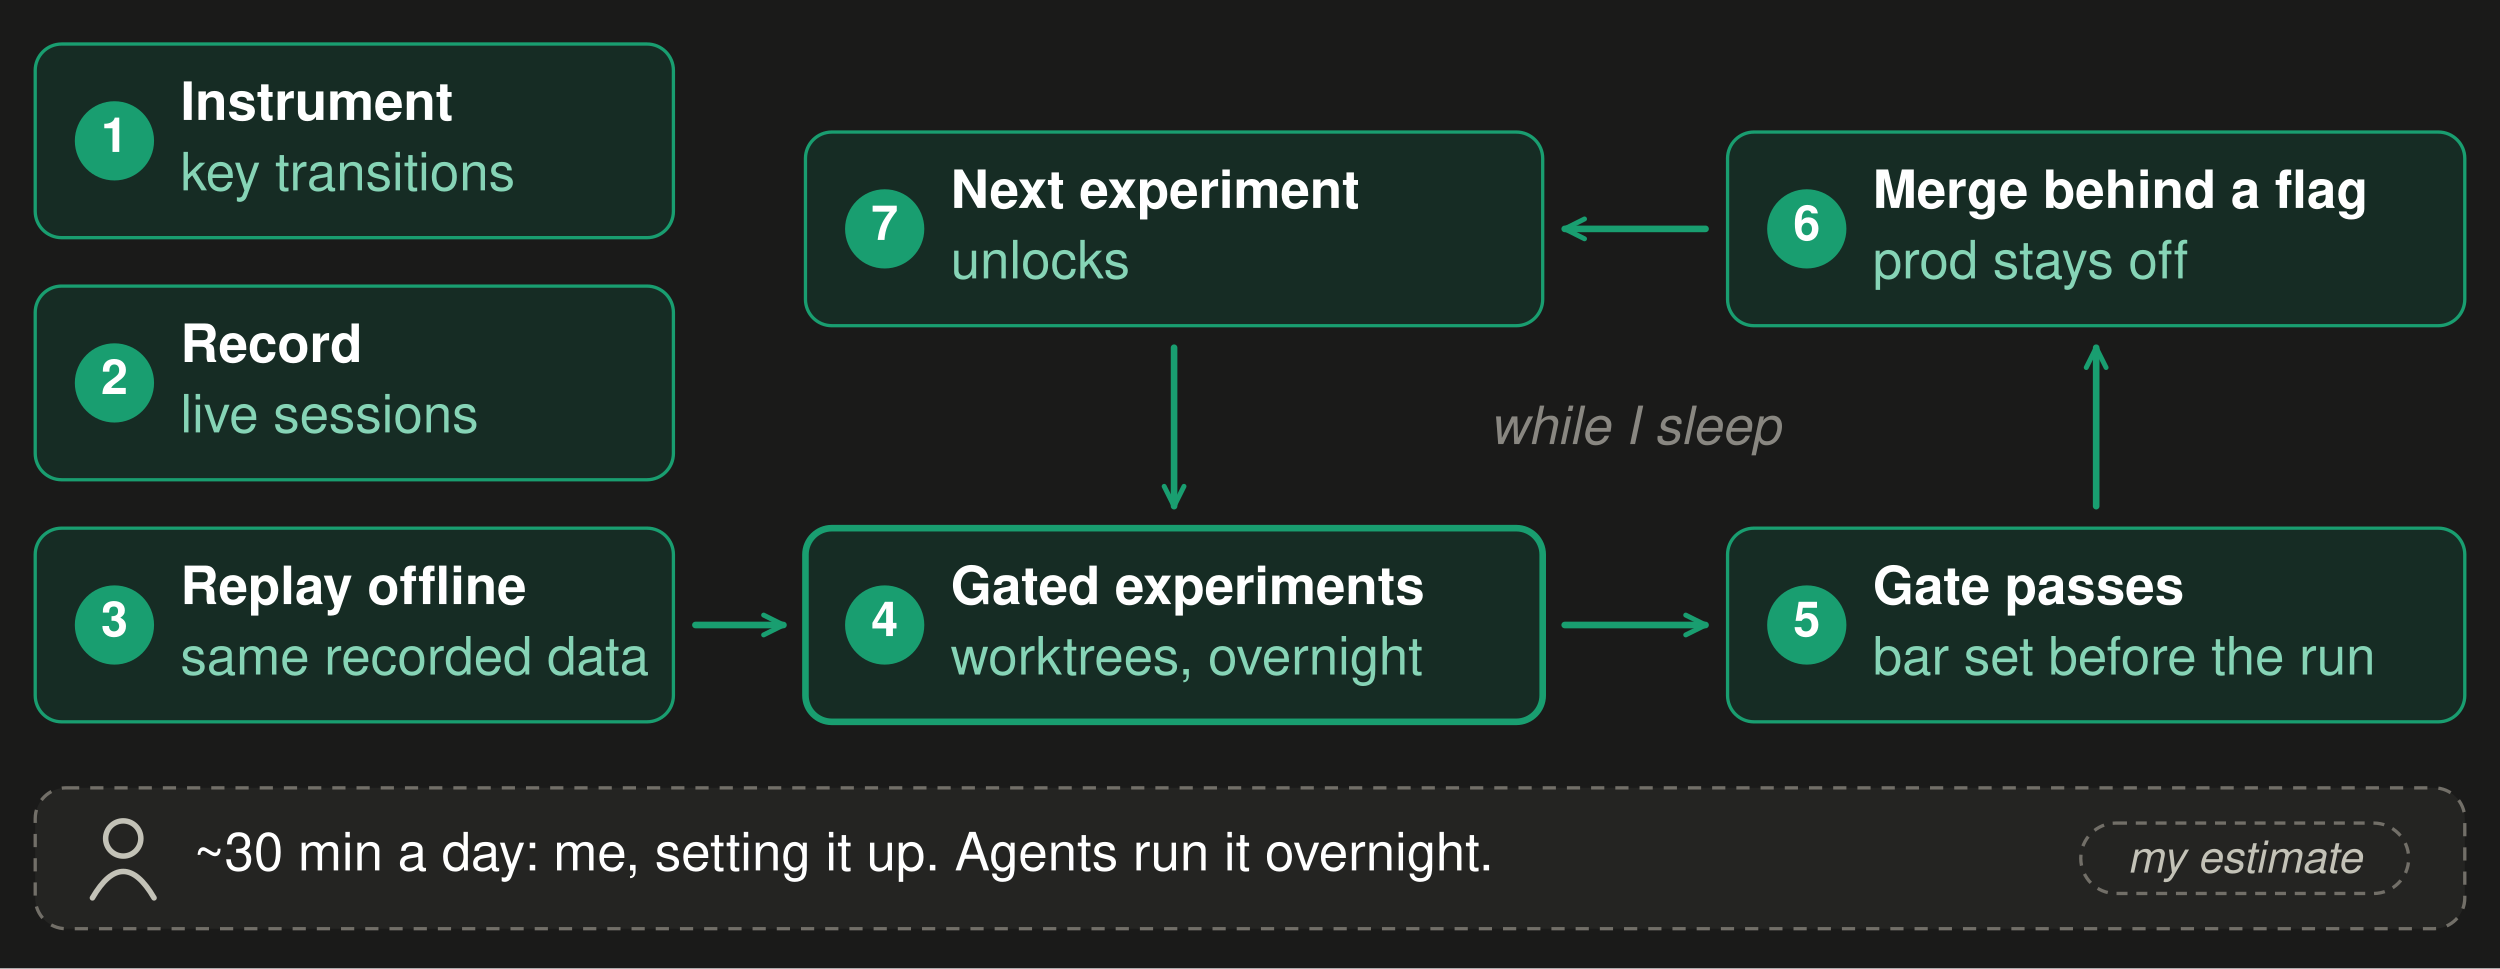
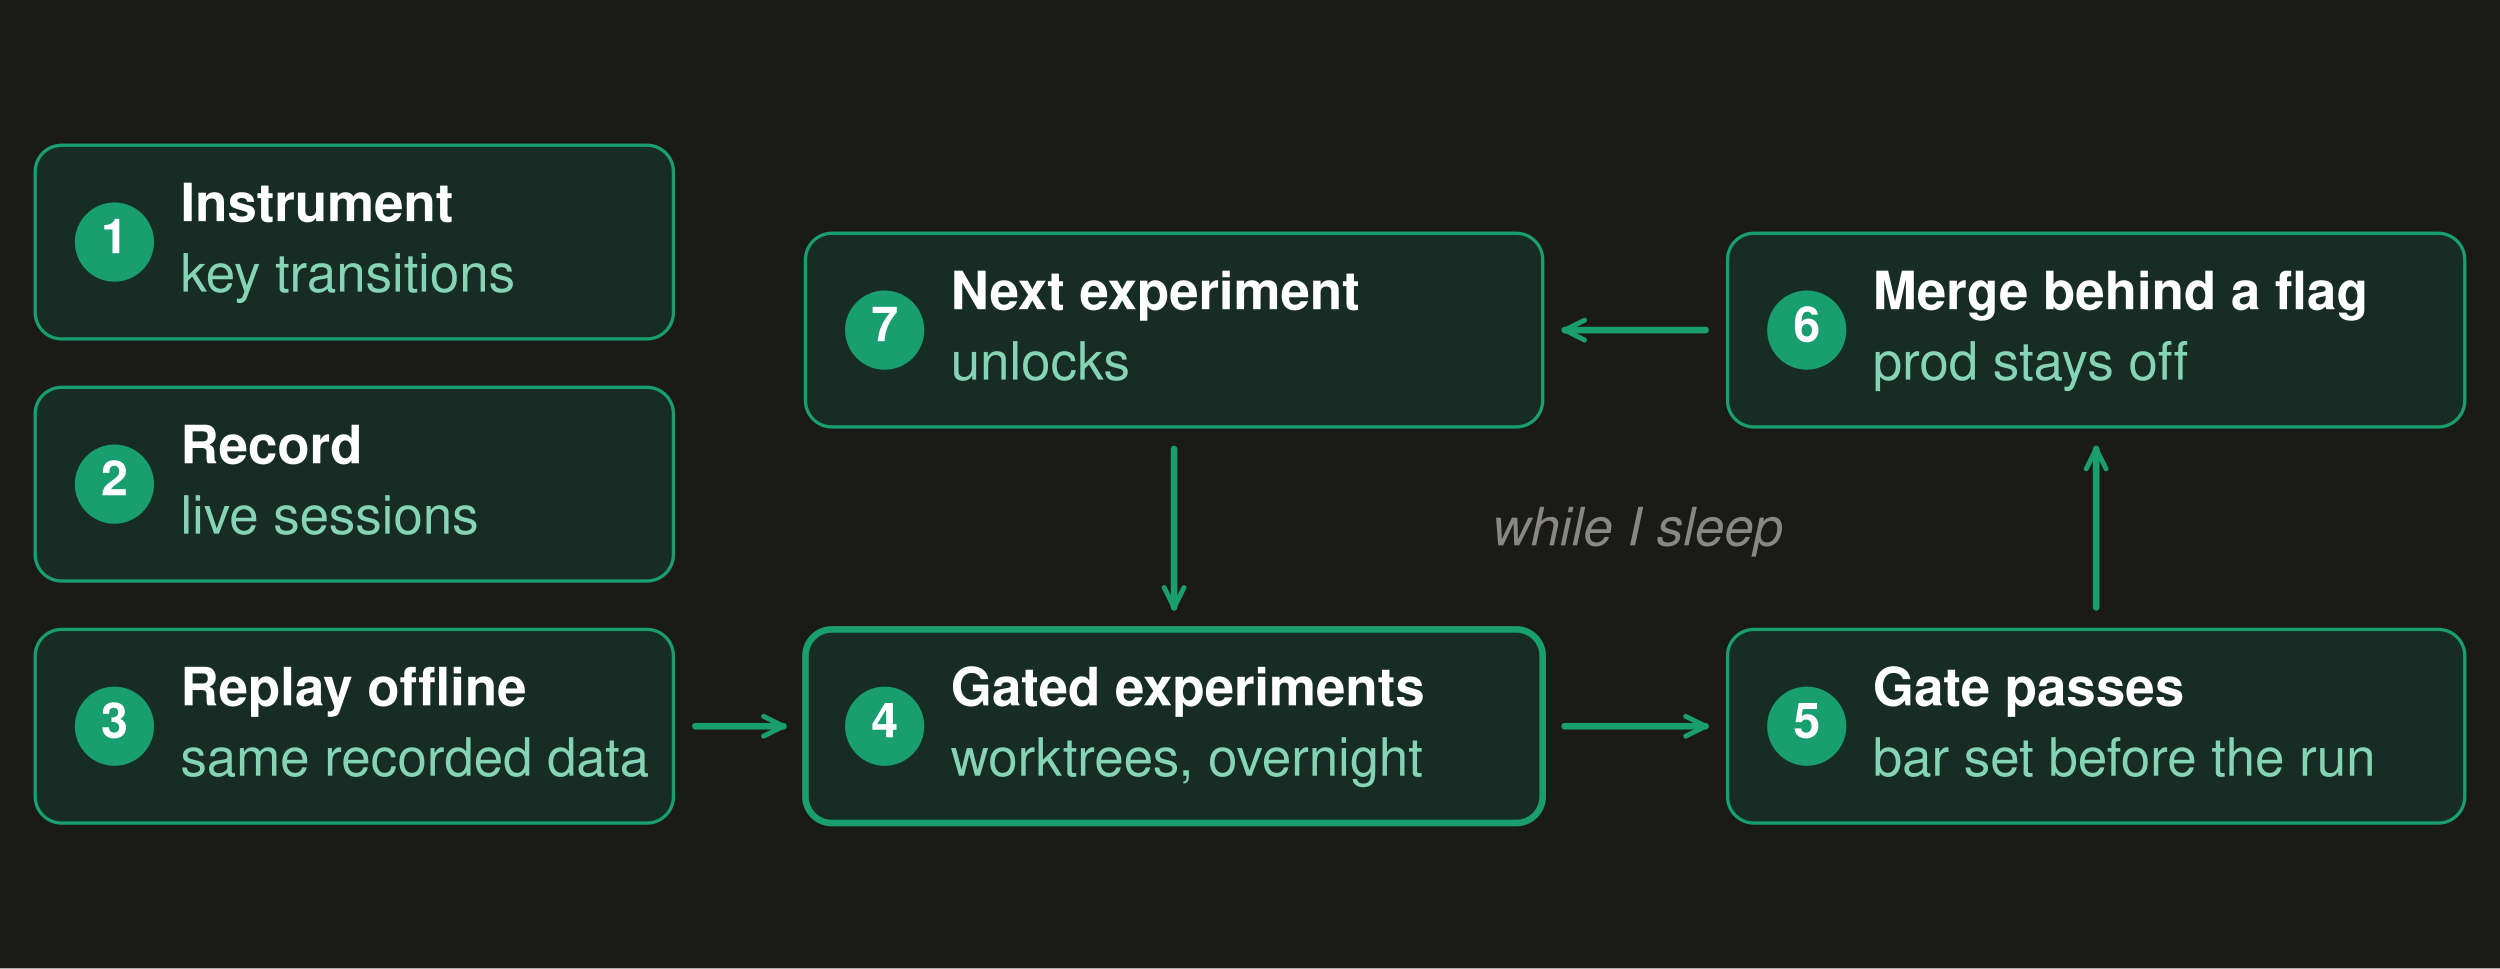
<svg xmlns="http://www.w3.org/2000/svg" viewBox="0 0 1136 440" width="1136" height="440" role="img" aria-labelledby="t d" style="font-family:system-ui, -apple-system, 'Segoe UI', Helvetica, Arial, sans-serif">
  <defs>
    <marker id="ah-green" viewBox="0 0 12 12" refX="10" refY="6" markerWidth="13.5" markerHeight="13.5" markerUnits="userSpaceOnUse" orient="auto-start-reverse">
      <path d="M2 2 L10 6 L2 10" fill="none" data-stroke-role="compute-line" stroke="#199e70" stroke-width="2" stroke-linecap="round" stroke-linejoin="round" />
    </marker>
  </defs>
  <rect x="0" y="0" width="1136" height="440" data-fill-role="canvas" fill="#1a1a19" />
-   <rect x="16" y="20" width="290" height="88" rx="12" data-fill-role="compute-fill" fill="#162c24" data-stroke-role="compute-line" stroke="#199e70" stroke-width="1.5" data-layout-group="es" data-distribution="equal-gap" data-axis="y" data-group-count="3" data-gap-tol="1" data-layout-item="es" />
-   <circle cx="52" cy="64" r="18" data-fill-role="compute-line" fill="#199e70" />
-   <text x="52" y="64" font-size="22" font-weight="700" text-anchor="middle" dominant-baseline="central" data-fill-role="on-focus" fill="#ffffff">1</text>
-   <text x="82" y="49" font-size="24" font-weight="700" text-anchor="start" dominant-baseline="central" data-fill-role="ink" fill="#ffffff">Instrument</text>
-   <text x="82" y="81" font-size="24" text-anchor="start" dominant-baseline="central" data-fill-role="compute-ink" fill="#86d4b6">key transitions</text>
-   <rect x="16" y="130" width="290" height="88" rx="12" data-fill-role="compute-fill" fill="#162c24" data-stroke-role="compute-line" stroke="#199e70" stroke-width="1.5" data-layout-item="es" />
-   <circle cx="52" cy="174" r="18" data-fill-role="compute-line" fill="#199e70" />
-   <text x="52" y="174" font-size="22" font-weight="700" text-anchor="middle" dominant-baseline="central" data-fill-role="on-focus" fill="#ffffff">2</text>
-   <text x="82" y="159" font-size="24" font-weight="700" text-anchor="start" dominant-baseline="central" data-fill-role="ink" fill="#ffffff">Record</text>
-   <text x="82" y="191" font-size="24" text-anchor="start" dominant-baseline="central" data-fill-role="compute-ink" fill="#86d4b6">live sessions</text>
-   <rect x="16" y="240" width="290" height="88" rx="12" data-fill-role="compute-fill" fill="#162c24" data-stroke-role="compute-line" stroke="#199e70" stroke-width="1.5" data-layout-item="es" />
-   <circle cx="52" cy="284" r="18" data-fill-role="compute-line" fill="#199e70" />
-   <text x="52" y="284" font-size="22" font-weight="700" text-anchor="middle" dominant-baseline="central" data-fill-role="on-focus" fill="#ffffff">3</text>
-   <text x="82" y="269" font-size="24" font-weight="700" text-anchor="start" dominant-baseline="central" data-fill-role="ink" fill="#ffffff">Replay offline</text>
-   <text x="82" y="301" font-size="24" text-anchor="start" dominant-baseline="central" data-fill-role="compute-ink" fill="#86d4b6">same recorded data</text>
-   <rect x="366" y="240" width="335" height="88" rx="12" data-fill-role="compute-fill" fill="#162c24" data-stroke-role="compute-line" stroke="#199e70" stroke-width="3" />
-   <circle cx="402" cy="284" r="18" data-fill-role="compute-line" fill="#199e70" />
-   <text x="402" y="284" font-size="22" font-weight="700" text-anchor="middle" dominant-baseline="central" data-fill-role="on-focus" fill="#ffffff">4</text>
-   <text x="432" y="269" font-size="24" font-weight="700" text-anchor="start" dominant-baseline="central" data-fill-role="ink" fill="#ffffff">Gated experiments</text>
-   <text x="432" y="301" font-size="24" text-anchor="start" dominant-baseline="central" data-fill-role="compute-ink" fill="#86d4b6">worktrees, overnight</text>
-   <rect x="785" y="240" width="335" height="88" rx="12" data-fill-role="compute-fill" fill="#162c24" data-stroke-role="compute-line" stroke="#199e70" stroke-width="1.5" />
-   <circle cx="821" cy="284" r="18" data-fill-role="compute-line" fill="#199e70" />
-   <text x="821" y="284" font-size="22" font-weight="700" text-anchor="middle" dominant-baseline="central" data-fill-role="on-focus" fill="#ffffff">5</text>
-   <text x="851" y="269" font-size="24" font-weight="700" text-anchor="start" dominant-baseline="central" data-fill-role="ink" fill="#ffffff">Gate passes</text>
-   <text x="851" y="301" font-size="24" text-anchor="start" dominant-baseline="central" data-fill-role="compute-ink" fill="#86d4b6">bar set before the run</text>
-   <rect x="785" y="60" width="335" height="88" rx="12" data-fill-role="compute-fill" fill="#162c24" data-stroke-role="compute-line" stroke="#199e70" stroke-width="1.5" />
-   <circle cx="821" cy="104" r="18" data-fill-role="compute-line" fill="#199e70" />
-   <text x="821" y="104" font-size="22" font-weight="700" text-anchor="middle" dominant-baseline="central" data-fill-role="on-focus" fill="#ffffff">6</text>
-   <text x="851" y="89" font-size="24" font-weight="700" text-anchor="start" dominant-baseline="central" data-fill-role="ink" fill="#ffffff">Merge behind a flag</text>
-   <text x="851" y="121" font-size="24" text-anchor="start" dominant-baseline="central" data-fill-role="compute-ink" fill="#86d4b6">prod stays off</text>
-   <rect x="366" y="60" width="335" height="88" rx="12" data-fill-role="compute-fill" fill="#162c24" data-stroke-role="compute-line" stroke="#199e70" stroke-width="1.5" />
-   <circle cx="402" cy="104" r="18" data-fill-role="compute-line" fill="#199e70" />
-   <text x="402" y="104" font-size="22" font-weight="700" text-anchor="middle" dominant-baseline="central" data-fill-role="on-focus" fill="#ffffff">7</text>
-   <text x="432" y="89" font-size="24" font-weight="700" text-anchor="start" dominant-baseline="central" data-fill-role="ink" fill="#ffffff">Next experiment</text>
-   <text x="432" y="121" font-size="24" text-anchor="start" dominant-baseline="central" data-fill-role="compute-ink" fill="#86d4b6">unlocks</text>
-   <path d="M316 284 L356 284" fill="none" data-stroke-role="compute-line" stroke="#199e70" stroke-width="3" stroke-linecap="round" marker-end="url(#ah-green)" />
-   <path d="M711 284 L775 284" fill="none" data-stroke-role="compute-line" stroke="#199e70" stroke-width="3" stroke-linecap="round" marker-end="url(#ah-green)" />
-   <path d="M952.5 230 L952.5 158" fill="none" data-stroke-role="compute-line" stroke="#199e70" stroke-width="3" stroke-linecap="round" marker-end="url(#ah-green)" />
-   <path d="M775 104 L711 104" fill="none" data-stroke-role="compute-line" stroke="#199e70" stroke-width="3" stroke-linecap="round" marker-end="url(#ah-green)" />
-   <path d="M533.5 158 L533.5 230" fill="none" data-stroke-role="compute-line" stroke="#199e70" stroke-width="3" stroke-linecap="round" marker-end="url(#ah-green)" />
-   <text x="743" y="194" font-size="24" font-style="italic" text-anchor="middle" dominant-baseline="central" data-fill-role="muted" fill="#898781">while I sleep</text>
-   <rect x="16" y="358" width="1104" height="64" rx="14" data-fill-role="surface" fill="#242422" data-stroke-role="data-line" stroke="#726f68" stroke-width="1.5" stroke-dasharray="6 5" />
-   <circle cx="56" cy="381" r="8" fill="none" data-stroke-role="ink" stroke="#c3c2b7" stroke-width="2.5" />
-   <path d="M42 408 Q56 384 70 408" fill="none" data-stroke-role="ink" stroke="#c3c2b7" stroke-width="2.5" stroke-linecap="round" />
-   <text x="88" y="390" font-size="24" text-anchor="start" dominant-baseline="central" data-fill-role="ink" fill="#ffffff">~30 min a day: me, setting it up. Agents run it overnight.</text>
-   <rect x="945.5" y="374" width="149" height="32" rx="16" data-fill-role="surface" fill="#242422" data-stroke-role="data-line" stroke="#726f68" stroke-width="1.5" stroke-dasharray="5 4" />
-   <text x="1020" y="390" font-size="20" font-style="italic" text-anchor="middle" dominant-baseline="central" data-fill-role="ink" fill="#c3c2b7">my estimate</text>
+   <rect x="16" y="66" width="290" height="88" rx="12" data-fill-role="compute-fill" fill="#162c24" data-stroke-role="compute-line" stroke="#199e70" stroke-width="1.5" data-layout-group="es" data-distribution="equal-gap" data-axis="y" data-group-count="3" data-gap-tol="1" data-layout-item="es" />
+   <circle cx="52" cy="110" r="18" data-fill-role="compute-line" fill="#199e70" />
+   <text x="52" y="110" font-size="22" font-weight="700" text-anchor="middle" dominant-baseline="central" data-fill-role="on-focus" fill="#ffffff">1</text>
+   <text x="82" y="95" font-size="24" font-weight="700" text-anchor="start" dominant-baseline="central" data-fill-role="ink" fill="#ffffff">Instrument</text>
+   <text x="82" y="127" font-size="24" text-anchor="start" dominant-baseline="central" data-fill-role="compute-ink" fill="#86d4b6">key transitions</text>
+   <rect x="16" y="176" width="290" height="88" rx="12" data-fill-role="compute-fill" fill="#162c24" data-stroke-role="compute-line" stroke="#199e70" stroke-width="1.5" data-layout-item="es" />
+   <circle cx="52" cy="220" r="18" data-fill-role="compute-line" fill="#199e70" />
+   <text x="52" y="220" font-size="22" font-weight="700" text-anchor="middle" dominant-baseline="central" data-fill-role="on-focus" fill="#ffffff">2</text>
+   <text x="82" y="205" font-size="24" font-weight="700" text-anchor="start" dominant-baseline="central" data-fill-role="ink" fill="#ffffff">Record</text>
+   <text x="82" y="237" font-size="24" text-anchor="start" dominant-baseline="central" data-fill-role="compute-ink" fill="#86d4b6">live sessions</text>
+   <rect x="16" y="286" width="290" height="88" rx="12" data-fill-role="compute-fill" fill="#162c24" data-stroke-role="compute-line" stroke="#199e70" stroke-width="1.5" data-layout-item="es" />
+   <circle cx="52" cy="330" r="18" data-fill-role="compute-line" fill="#199e70" />
+   <text x="52" y="330" font-size="22" font-weight="700" text-anchor="middle" dominant-baseline="central" data-fill-role="on-focus" fill="#ffffff">3</text>
+   <text x="82" y="315" font-size="24" font-weight="700" text-anchor="start" dominant-baseline="central" data-fill-role="ink" fill="#ffffff">Replay offline</text>
+   <text x="82" y="347" font-size="24" text-anchor="start" dominant-baseline="central" data-fill-role="compute-ink" fill="#86d4b6">same recorded data</text>
+   <rect x="366" y="286" width="335" height="88" rx="12" data-fill-role="compute-fill" fill="#162c24" data-stroke-role="compute-line" stroke="#199e70" stroke-width="3" />
+   <circle cx="402" cy="330" r="18" data-fill-role="compute-line" fill="#199e70" />
+   <text x="402" y="330" font-size="22" font-weight="700" text-anchor="middle" dominant-baseline="central" data-fill-role="on-focus" fill="#ffffff">4</text>
+   <text x="432" y="315" font-size="24" font-weight="700" text-anchor="start" dominant-baseline="central" data-fill-role="ink" fill="#ffffff">Gated experiments</text>
+   <text x="432" y="347" font-size="24" text-anchor="start" dominant-baseline="central" data-fill-role="compute-ink" fill="#86d4b6">worktrees, overnight</text>
+   <rect x="785" y="286" width="335" height="88" rx="12" data-fill-role="compute-fill" fill="#162c24" data-stroke-role="compute-line" stroke="#199e70" stroke-width="1.5" />
+   <circle cx="821" cy="330" r="18" data-fill-role="compute-line" fill="#199e70" />
+   <text x="821" y="330" font-size="22" font-weight="700" text-anchor="middle" dominant-baseline="central" data-fill-role="on-focus" fill="#ffffff">5</text>
+   <text x="851" y="315" font-size="24" font-weight="700" text-anchor="start" dominant-baseline="central" data-fill-role="ink" fill="#ffffff">Gate passes</text>
+   <text x="851" y="347" font-size="24" text-anchor="start" dominant-baseline="central" data-fill-role="compute-ink" fill="#86d4b6">bar set before the run</text>
+   <rect x="785" y="106" width="335" height="88" rx="12" data-fill-role="compute-fill" fill="#162c24" data-stroke-role="compute-line" stroke="#199e70" stroke-width="1.5" />
+   <circle cx="821" cy="150" r="18" data-fill-role="compute-line" fill="#199e70" />
+   <text x="821" y="150" font-size="22" font-weight="700" text-anchor="middle" dominant-baseline="central" data-fill-role="on-focus" fill="#ffffff">6</text>
+   <text x="851" y="135" font-size="24" font-weight="700" text-anchor="start" dominant-baseline="central" data-fill-role="ink" fill="#ffffff">Merge behind a flag</text>
+   <text x="851" y="167" font-size="24" text-anchor="start" dominant-baseline="central" data-fill-role="compute-ink" fill="#86d4b6">prod stays off</text>
+   <rect x="366" y="106" width="335" height="88" rx="12" data-fill-role="compute-fill" fill="#162c24" data-stroke-role="compute-line" stroke="#199e70" stroke-width="1.5" />
+   <circle cx="402" cy="150" r="18" data-fill-role="compute-line" fill="#199e70" />
+   <text x="402" y="150" font-size="22" font-weight="700" text-anchor="middle" dominant-baseline="central" data-fill-role="on-focus" fill="#ffffff">7</text>
+   <text x="432" y="135" font-size="24" font-weight="700" text-anchor="start" dominant-baseline="central" data-fill-role="ink" fill="#ffffff">Next experiment</text>
+   <text x="432" y="167" font-size="24" text-anchor="start" dominant-baseline="central" data-fill-role="compute-ink" fill="#86d4b6">unlocks</text>
+   <path d="M316 330 L356 330" fill="none" data-stroke-role="compute-line" stroke="#199e70" stroke-width="3" stroke-linecap="round" marker-end="url(#ah-green)" />
+   <path d="M711 330 L775 330" fill="none" data-stroke-role="compute-line" stroke="#199e70" stroke-width="3" stroke-linecap="round" marker-end="url(#ah-green)" />
+   <path d="M952.5 276 L952.5 204" fill="none" data-stroke-role="compute-line" stroke="#199e70" stroke-width="3" stroke-linecap="round" marker-end="url(#ah-green)" />
+   <path d="M775 150 L711 150" fill="none" data-stroke-role="compute-line" stroke="#199e70" stroke-width="3" stroke-linecap="round" marker-end="url(#ah-green)" />
+   <path d="M533.5 204 L533.5 276" fill="none" data-stroke-role="compute-line" stroke="#199e70" stroke-width="3" stroke-linecap="round" marker-end="url(#ah-green)" />
+   <text x="743" y="240" font-size="24" font-style="italic" text-anchor="middle" dominant-baseline="central" data-fill-role="muted" fill="#898781">while I sleep</text>
</svg>
